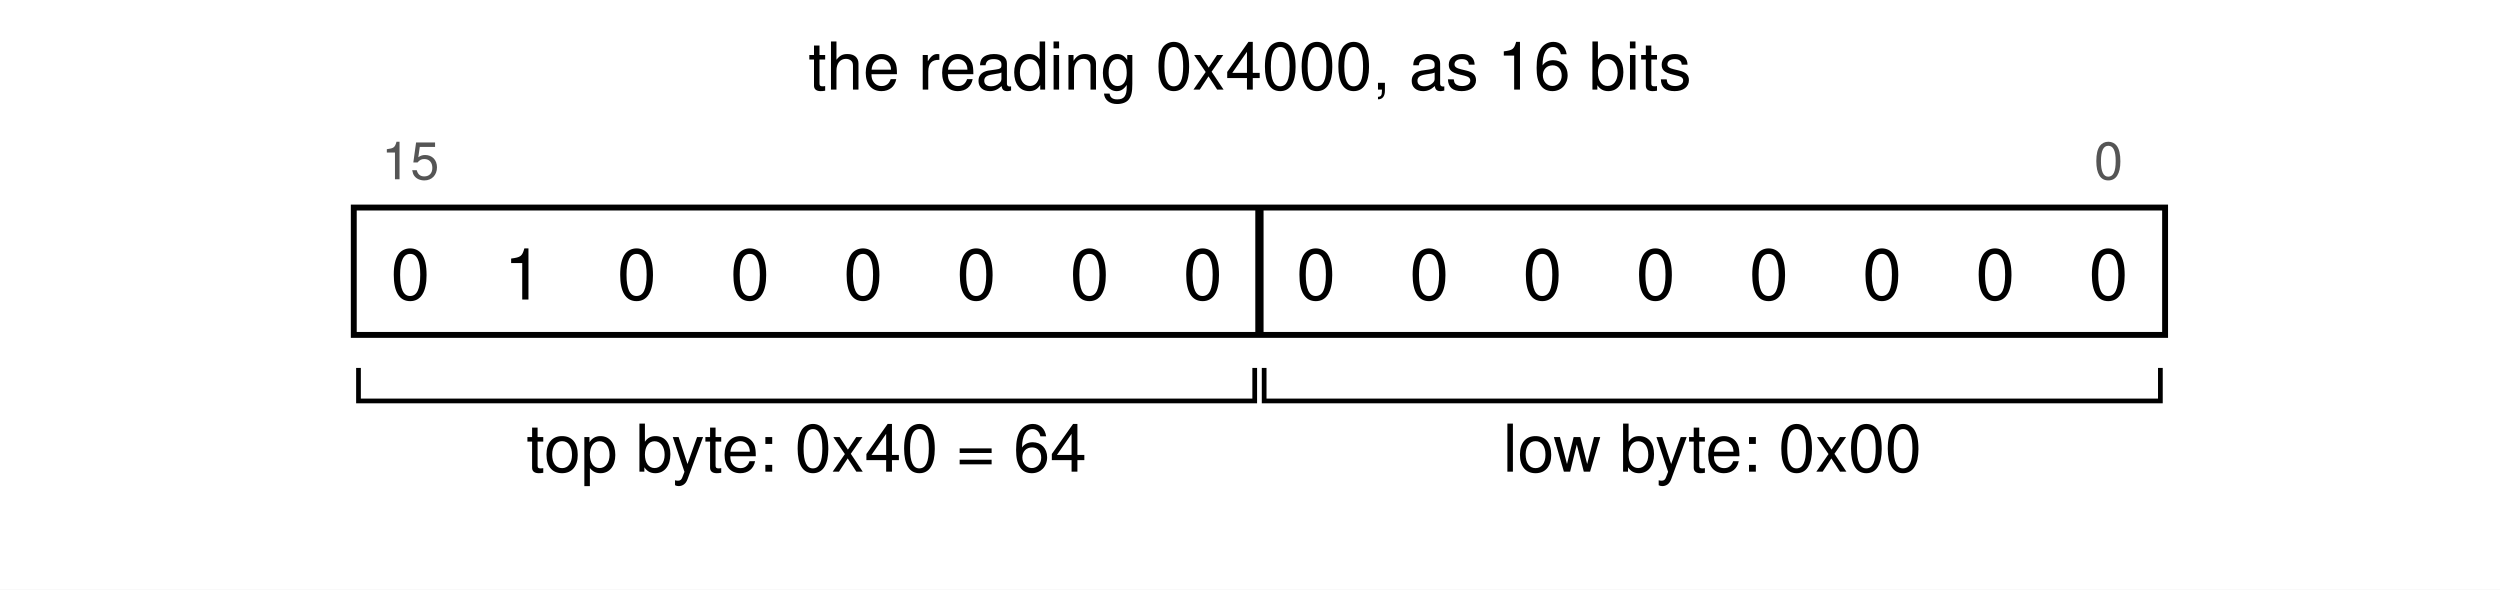
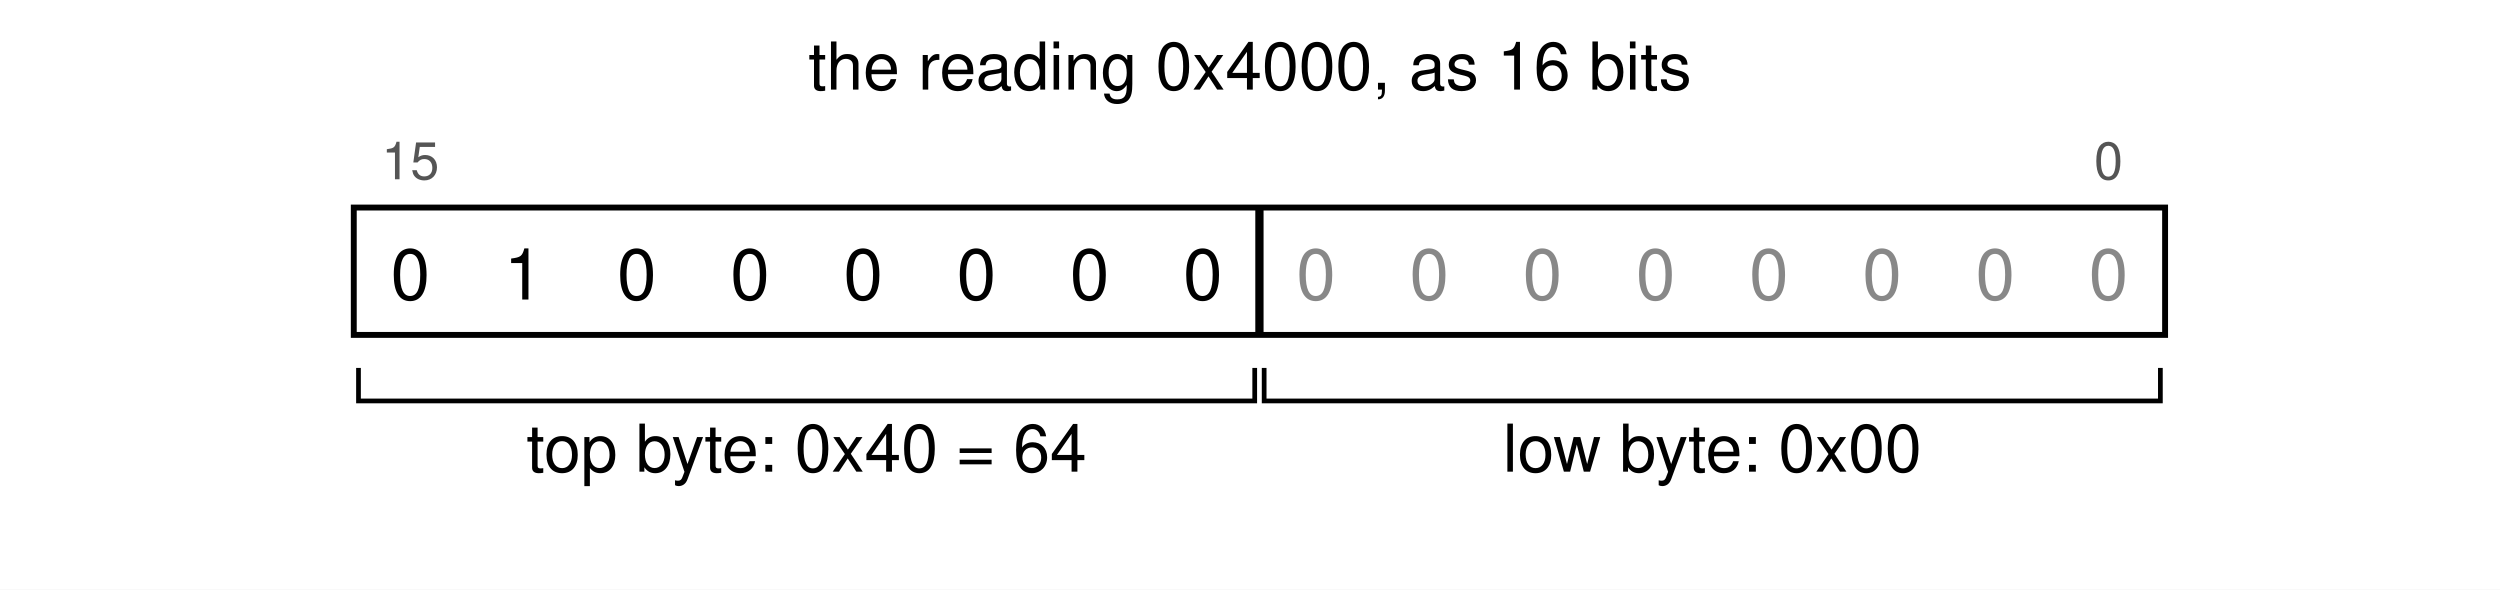
<svg xmlns="http://www.w3.org/2000/svg" viewBox="0 0 1060 250" width="1060" height="250" font-family="Helvetica, Arial, sans-serif">
  <rect width="100%" height="100%" fill="#ffffff" />
  <text x="530" y="38" font-size="28" text-anchor="middle">the reading 0x4000, as 16 bits</text>
  <text x="174" y="76" font-size="22" text-anchor="middle" fill="#555555">15</text>
  <text x="894" y="76" font-size="22" text-anchor="middle" fill="#555555">0</text>
  <g font-size="30" text-anchor="middle">
    <rect x="150" y="88" width="768" height="54" fill="none" stroke="#000000" stroke-width="2.5" />
    <line x1="534" y1="88" x2="534" y2="142" stroke="#000000" stroke-width="3.5" />
    <text x="174" y="127">0</text>
    <text x="222" y="127">1</text>
    <text x="270" y="127">0</text>
    <text x="318" y="127">0</text>
    <text x="366" y="127">0</text>
    <text x="414" y="127">0</text>
    <text x="462" y="127">0</text>
    <text x="510" y="127">0</text>
-     <text x="558" y="127">0</text>
-     <text x="606" y="127">0</text>
-     <text x="654" y="127">0</text>
-     <text x="702" y="127">0</text>
-     <text x="750" y="127">0</text>
-     <text x="798" y="127">0</text>
-     <text x="846" y="127">0</text>
-     <text x="894" y="127">0</text>
+     <text x="558" y="127" fill="#888888">0</text>
+     <text x="606" y="127" fill="#888888">0</text>
+     <text x="654" y="127" fill="#888888">0</text>
+     <text x="702" y="127" fill="#888888">0</text>
+     <text x="750" y="127" fill="#888888">0</text>
+     <text x="798" y="127" fill="#888888">0</text>
+     <text x="846" y="127" fill="#888888">0</text>
+     <text x="894" y="127" fill="#888888">0</text>
  </g>
  <path d="M 152 156 L 152 170 L 532 170 L 532 156" fill="none" stroke="#000000" stroke-width="2" />
  <text x="342" y="200" font-size="28" text-anchor="middle">top byte: 0x40 = 64</text>
  <path d="M 536 156 L 536 170 L 916 170 L 916 156" fill="none" stroke="#000000" stroke-width="2" />
  <text x="726" y="200" font-size="28" text-anchor="middle">low byte: 0x00</text>
</svg>
